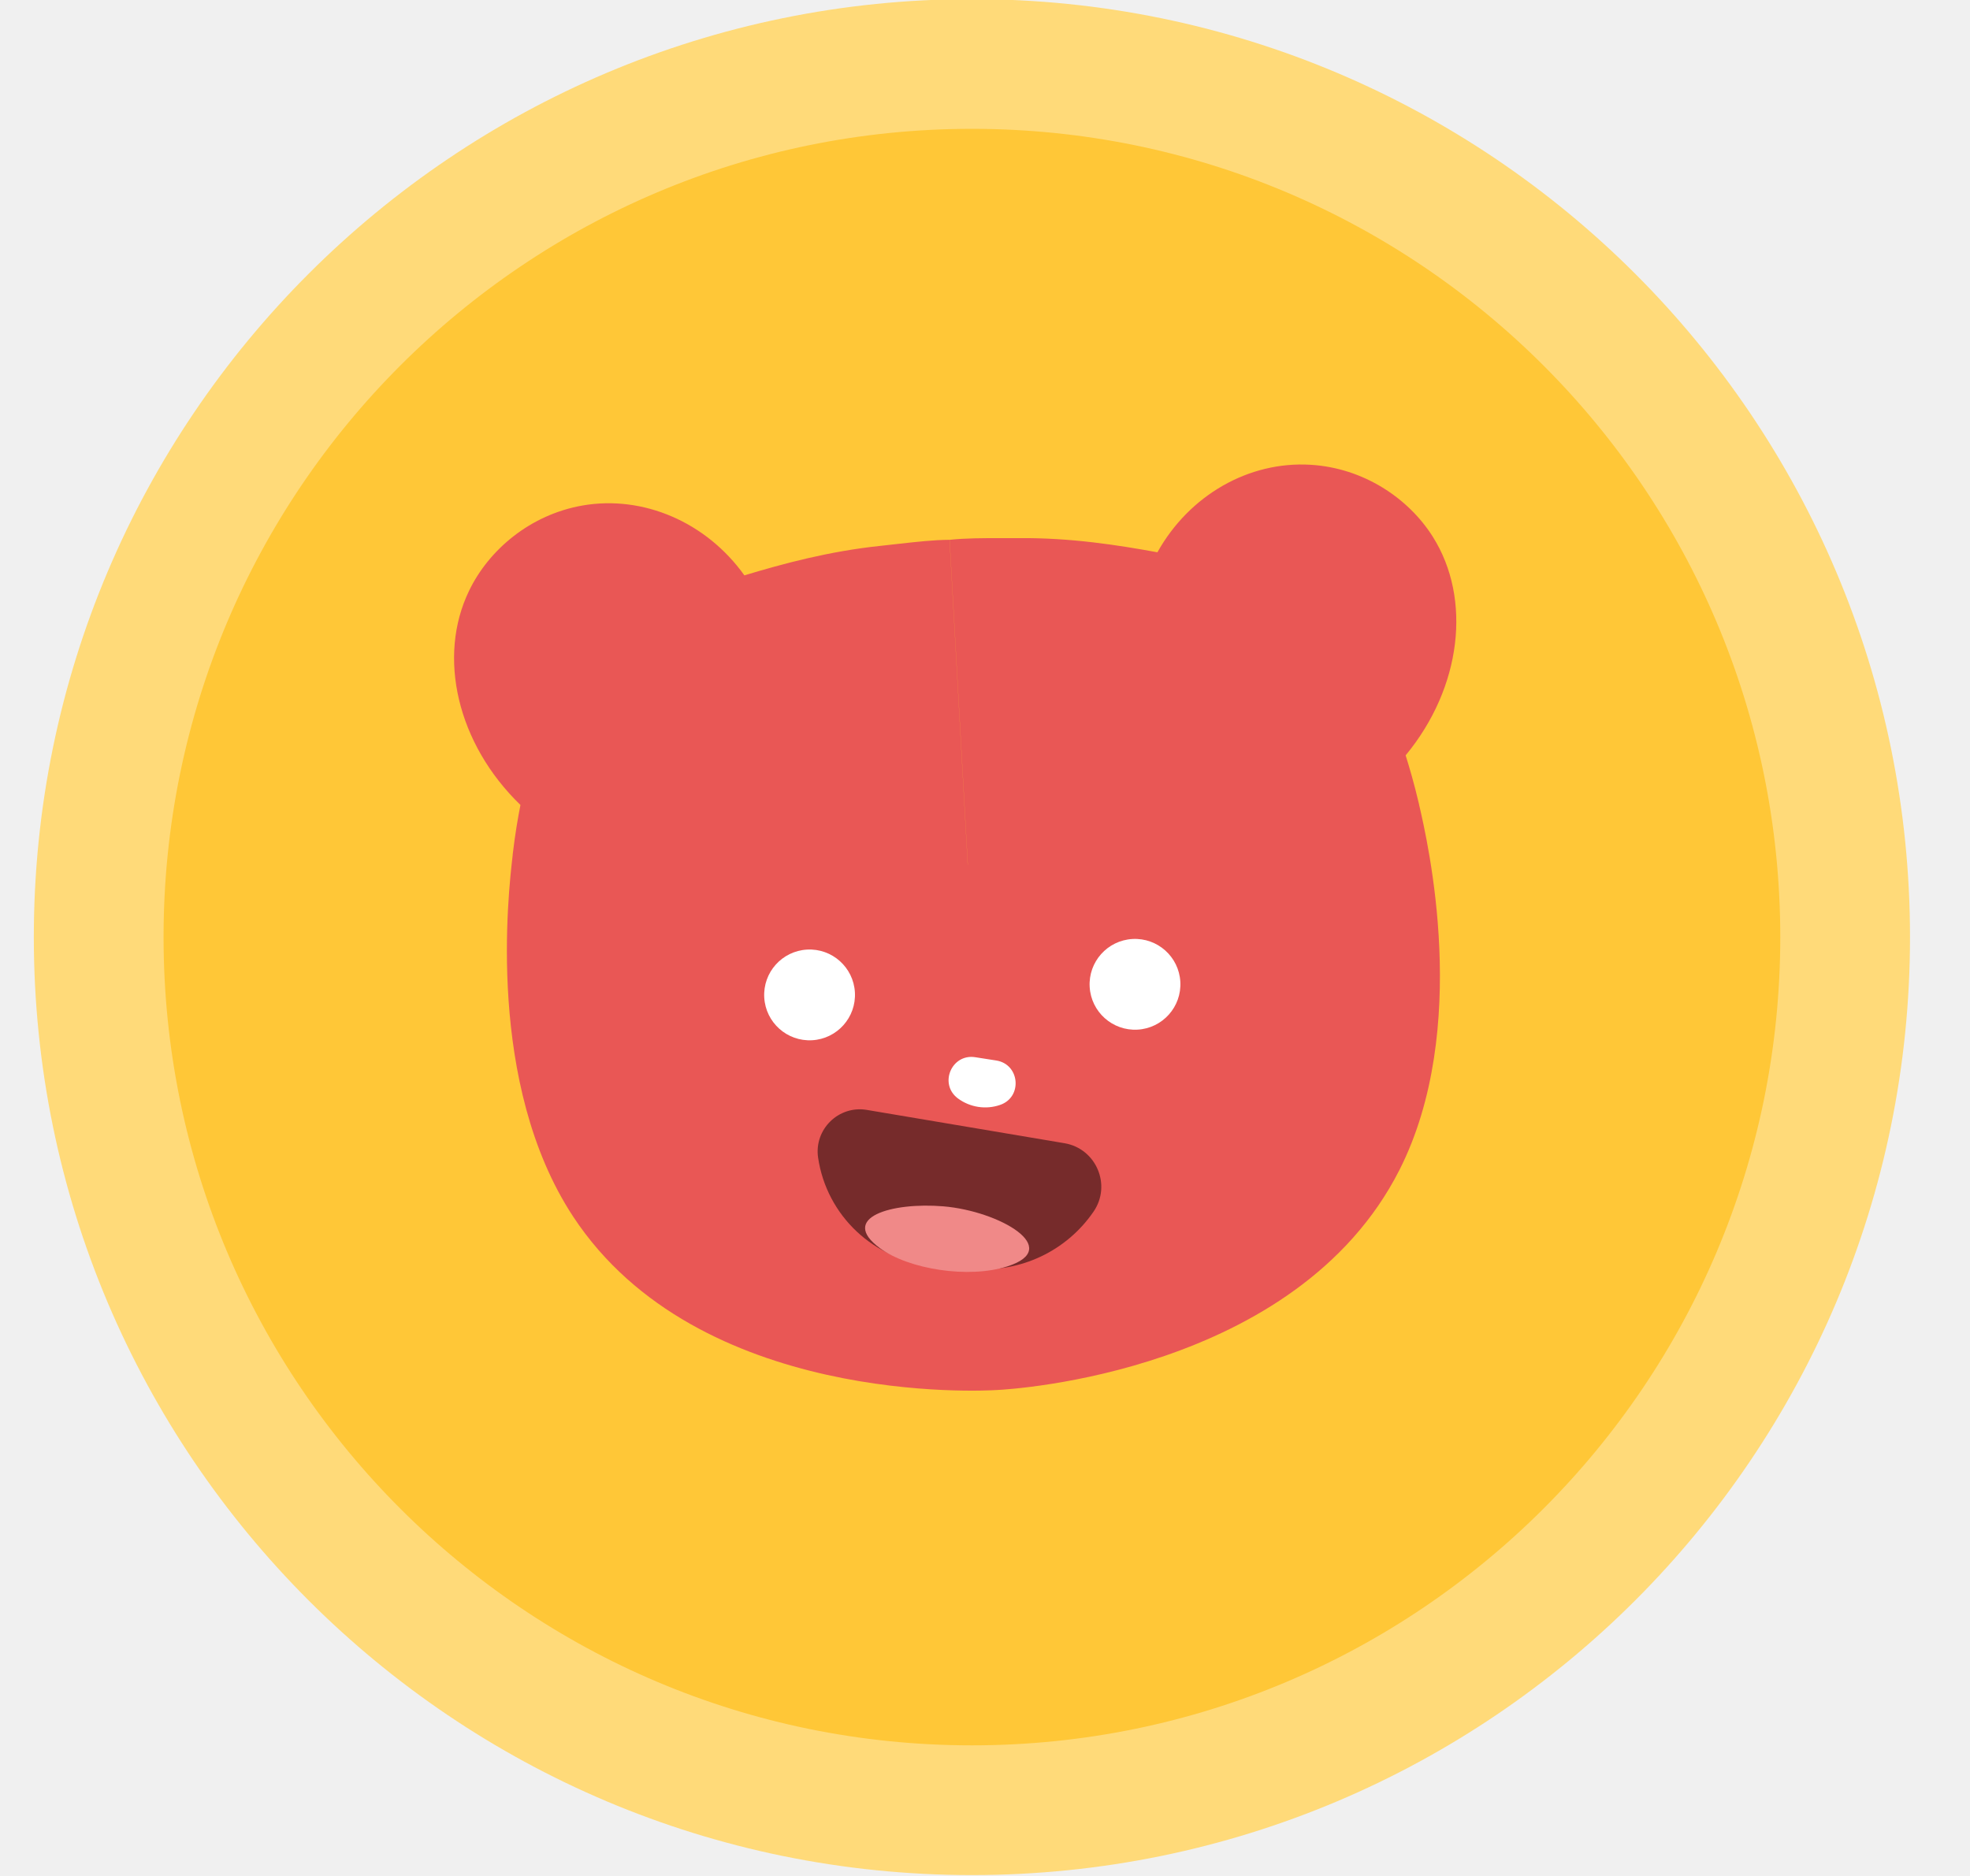
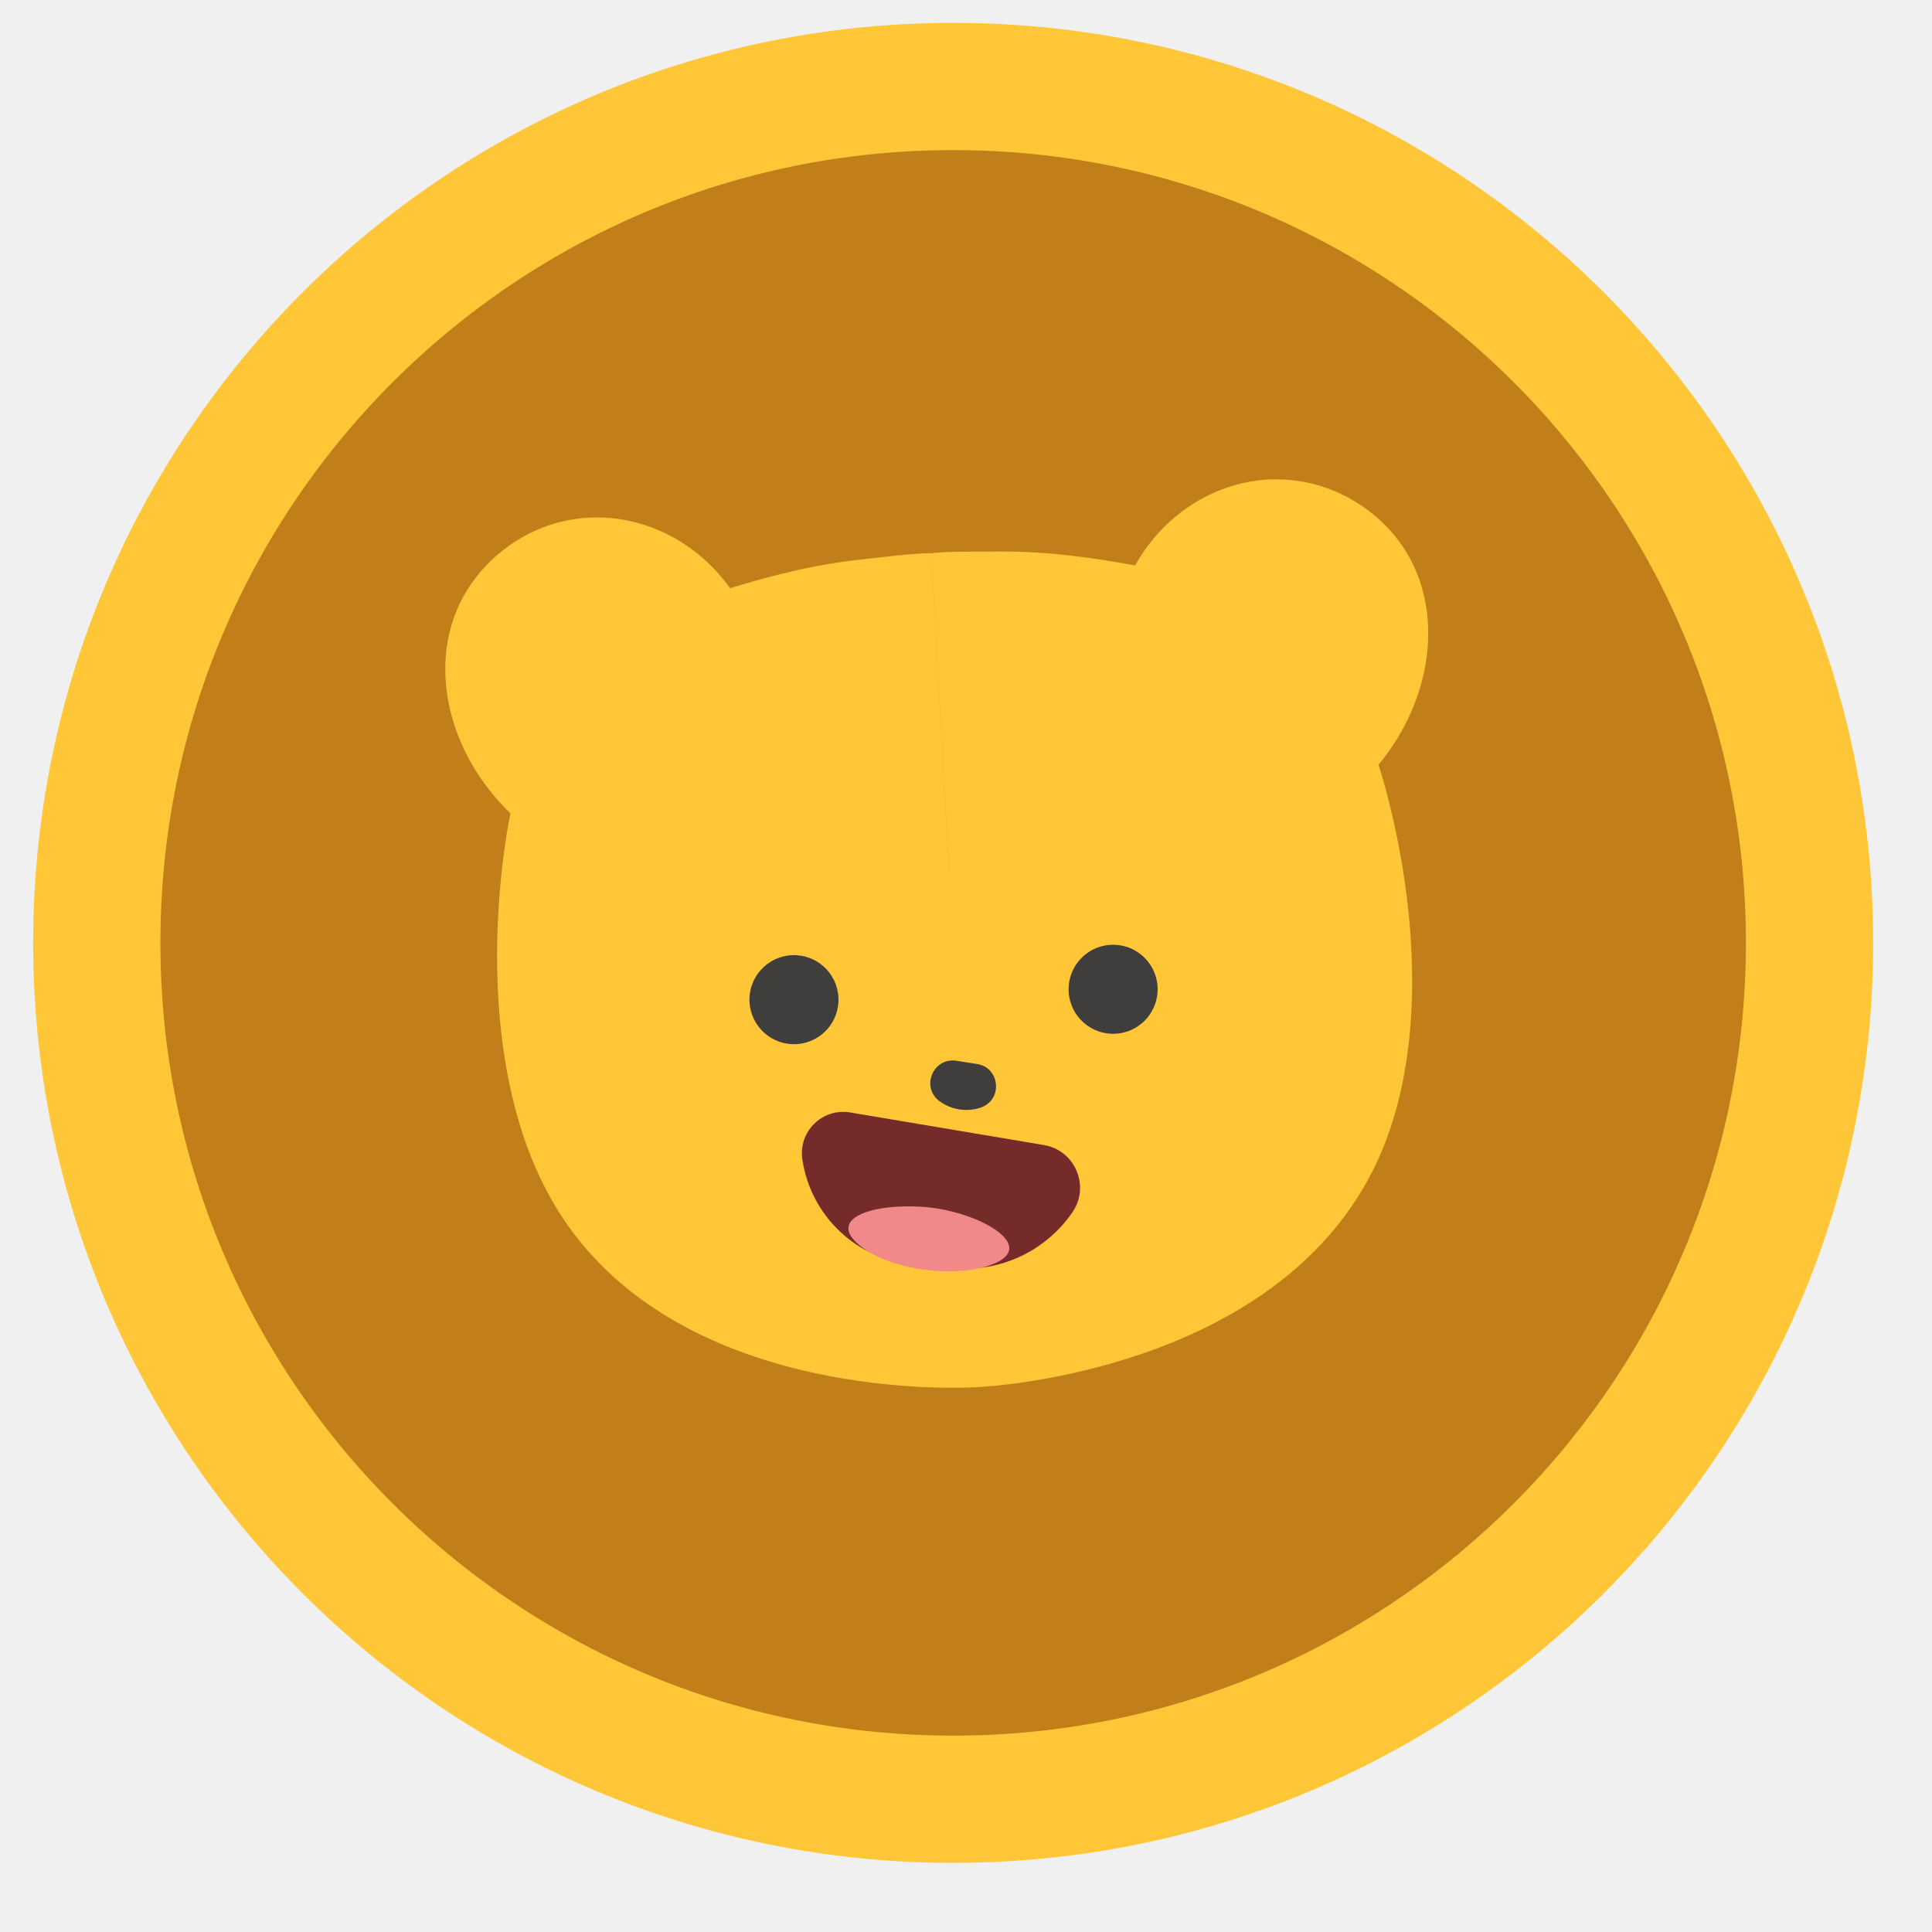
- <svg xmlns="http://www.w3.org/2000/svg" width="21" height="20" viewBox="0 0 21 20" fill="none">
-   <rect x="1.052" y="0.682" width="18.617" height="18.617" rx="9.308" fill="#FFC737" />
-   <rect x="1.052" y="0.682" width="18.617" height="18.617" rx="9.308" stroke="#FFDA79" stroke-width="1.383" />
-   <path fill-rule="evenodd" clip-rule="evenodd" d="M10.63 14.819C10.482 14.829 7.441 14.994 6.109 12.969C5.181 11.557 5.418 9.522 5.465 9.118L5.465 9.112C5.491 8.89 5.523 8.707 5.548 8.582C4.872 7.928 4.66 7.001 5 6.299C5.211 5.86 5.654 5.486 6.211 5.389C6.858 5.277 7.53 5.567 7.935 6.134C8.347 6.01 8.835 5.877 9.39 5.819C9.454 5.812 9.516 5.805 9.578 5.798L9.578 5.798C9.768 5.777 9.949 5.756 10.122 5.755L10.316 9.219C10.317 9.219 10.317 9.219 10.317 9.219L10.123 5.755C10.295 5.737 10.477 5.737 10.669 5.737L10.669 5.737L10.669 5.737C10.731 5.737 10.794 5.737 10.857 5.737C11.415 5.732 11.915 5.811 12.338 5.888C12.678 5.278 13.313 4.916 13.969 4.955C14.533 4.988 15.015 5.311 15.274 5.723C15.69 6.383 15.583 7.328 14.984 8.053C15.022 8.174 15.075 8.353 15.126 8.571L15.127 8.577C15.219 8.973 15.681 10.969 14.917 12.475C13.819 14.636 10.779 14.812 10.63 14.819ZM10.63 14.819L10.587 14.046L10.63 14.819ZM10.587 14.046L10.63 14.819L10.63 14.819" fill="#E95755" />
-   <path d="M9.944 13.491L10.374 13.527C10.879 13.569 11.369 13.337 11.656 12.919C11.852 12.636 11.686 12.245 11.347 12.188L9.241 11.833C8.939 11.782 8.676 12.041 8.721 12.343C8.813 12.963 9.319 13.438 9.944 13.491Z" fill="#762B2B" />
-   <path d="M10.739 13.501C10.324 13.634 9.685 13.532 9.38 13.307C8.938 12.981 9.505 12.815 10.057 12.861C10.656 12.912 11.338 13.309 10.739 13.501Z" fill="#F08988" />
-   <path d="M10.619 11.306L10.395 11.271C10.142 11.232 10.006 11.559 10.212 11.711C10.341 11.806 10.509 11.832 10.66 11.78C10.903 11.698 10.872 11.345 10.619 11.306Z" fill="white" />
-   <circle cx="8.63" cy="10.607" r="0.484" transform="rotate(-3.20695 8.62957 10.6069)" fill="white" />
-   <circle cx="12.099" cy="10.494" r="0.484" transform="rotate(-3.20695 12.099 10.4944)" fill="white" />
+ <svg xmlns="http://www.w3.org/2000/svg" width="21" height="21" viewBox="0 0 21 21" fill="none">
+   <rect x="1.052" y="0.94" width="18.617" height="18.617" rx="9.308" fill="#C17E19" />
+   <rect x="1.052" y="0.94" width="18.617" height="18.617" rx="9.308" stroke="#FFC737" stroke-width="1.383" />
+   <path fill-rule="evenodd" clip-rule="evenodd" d="M10.63 15.077C10.482 15.088 7.44 15.252 6.109 13.227C5.181 11.816 5.418 9.781 5.464 9.377L5.465 9.371C5.491 9.148 5.523 8.965 5.548 8.841C4.872 8.187 4.66 7.259 4.999 6.557C5.211 6.119 5.654 5.744 6.211 5.648C6.858 5.536 7.53 5.825 7.935 6.393C8.347 6.269 8.835 6.135 9.39 6.078C9.454 6.071 9.516 6.064 9.577 6.057L9.578 6.057C9.768 6.035 9.949 6.015 10.122 6.013L10.316 9.478C10.316 9.478 10.317 9.478 10.317 9.478L10.123 6.013C10.295 5.995 10.477 5.996 10.669 5.996L10.669 5.996L10.669 5.996C10.731 5.996 10.793 5.996 10.857 5.995C11.415 5.991 11.915 6.069 12.338 6.146C12.678 5.537 13.313 5.174 13.969 5.213C14.533 5.247 15.014 5.569 15.274 5.982C15.69 6.641 15.583 7.587 14.984 8.312C15.022 8.433 15.075 8.611 15.125 8.83L15.127 8.835C15.219 9.232 15.681 11.228 14.917 12.733C13.819 14.895 10.779 15.071 10.63 15.077ZM10.63 15.077L10.587 14.305L10.63 15.077ZM10.587 14.305L10.63 15.077L10.63 15.077" fill="#FFC737" />
+   <path d="M9.944 13.749L10.374 13.785C10.879 13.828 11.369 13.596 11.656 13.178C11.852 12.894 11.686 12.503 11.347 12.446L9.241 12.092C8.939 12.041 8.676 12.299 8.721 12.602C8.813 13.222 9.319 13.697 9.944 13.749Z" fill="#762B2B" />
+   <path d="M10.739 13.76C10.324 13.893 9.685 13.791 9.38 13.565C8.938 13.24 9.505 13.074 10.057 13.12C10.656 13.17 11.337 13.567 10.739 13.76Z" fill="#F08988" />
+   <path d="M10.619 11.565L10.395 11.53C10.142 11.491 10.006 11.818 10.212 11.969C10.341 12.064 10.509 12.09 10.66 12.039C10.903 11.956 10.872 11.604 10.619 11.565Z" fill="#403D3D" />
+   <circle cx="8.63" cy="10.866" r="0.484" transform="rotate(-3.20695 8.6295 10.8655)" fill="#403D3D" />
+   <circle cx="12.099" cy="10.753" r="0.484" transform="rotate(-3.20695 12.0989 10.7529)" fill="#403D3D" />
</svg>
